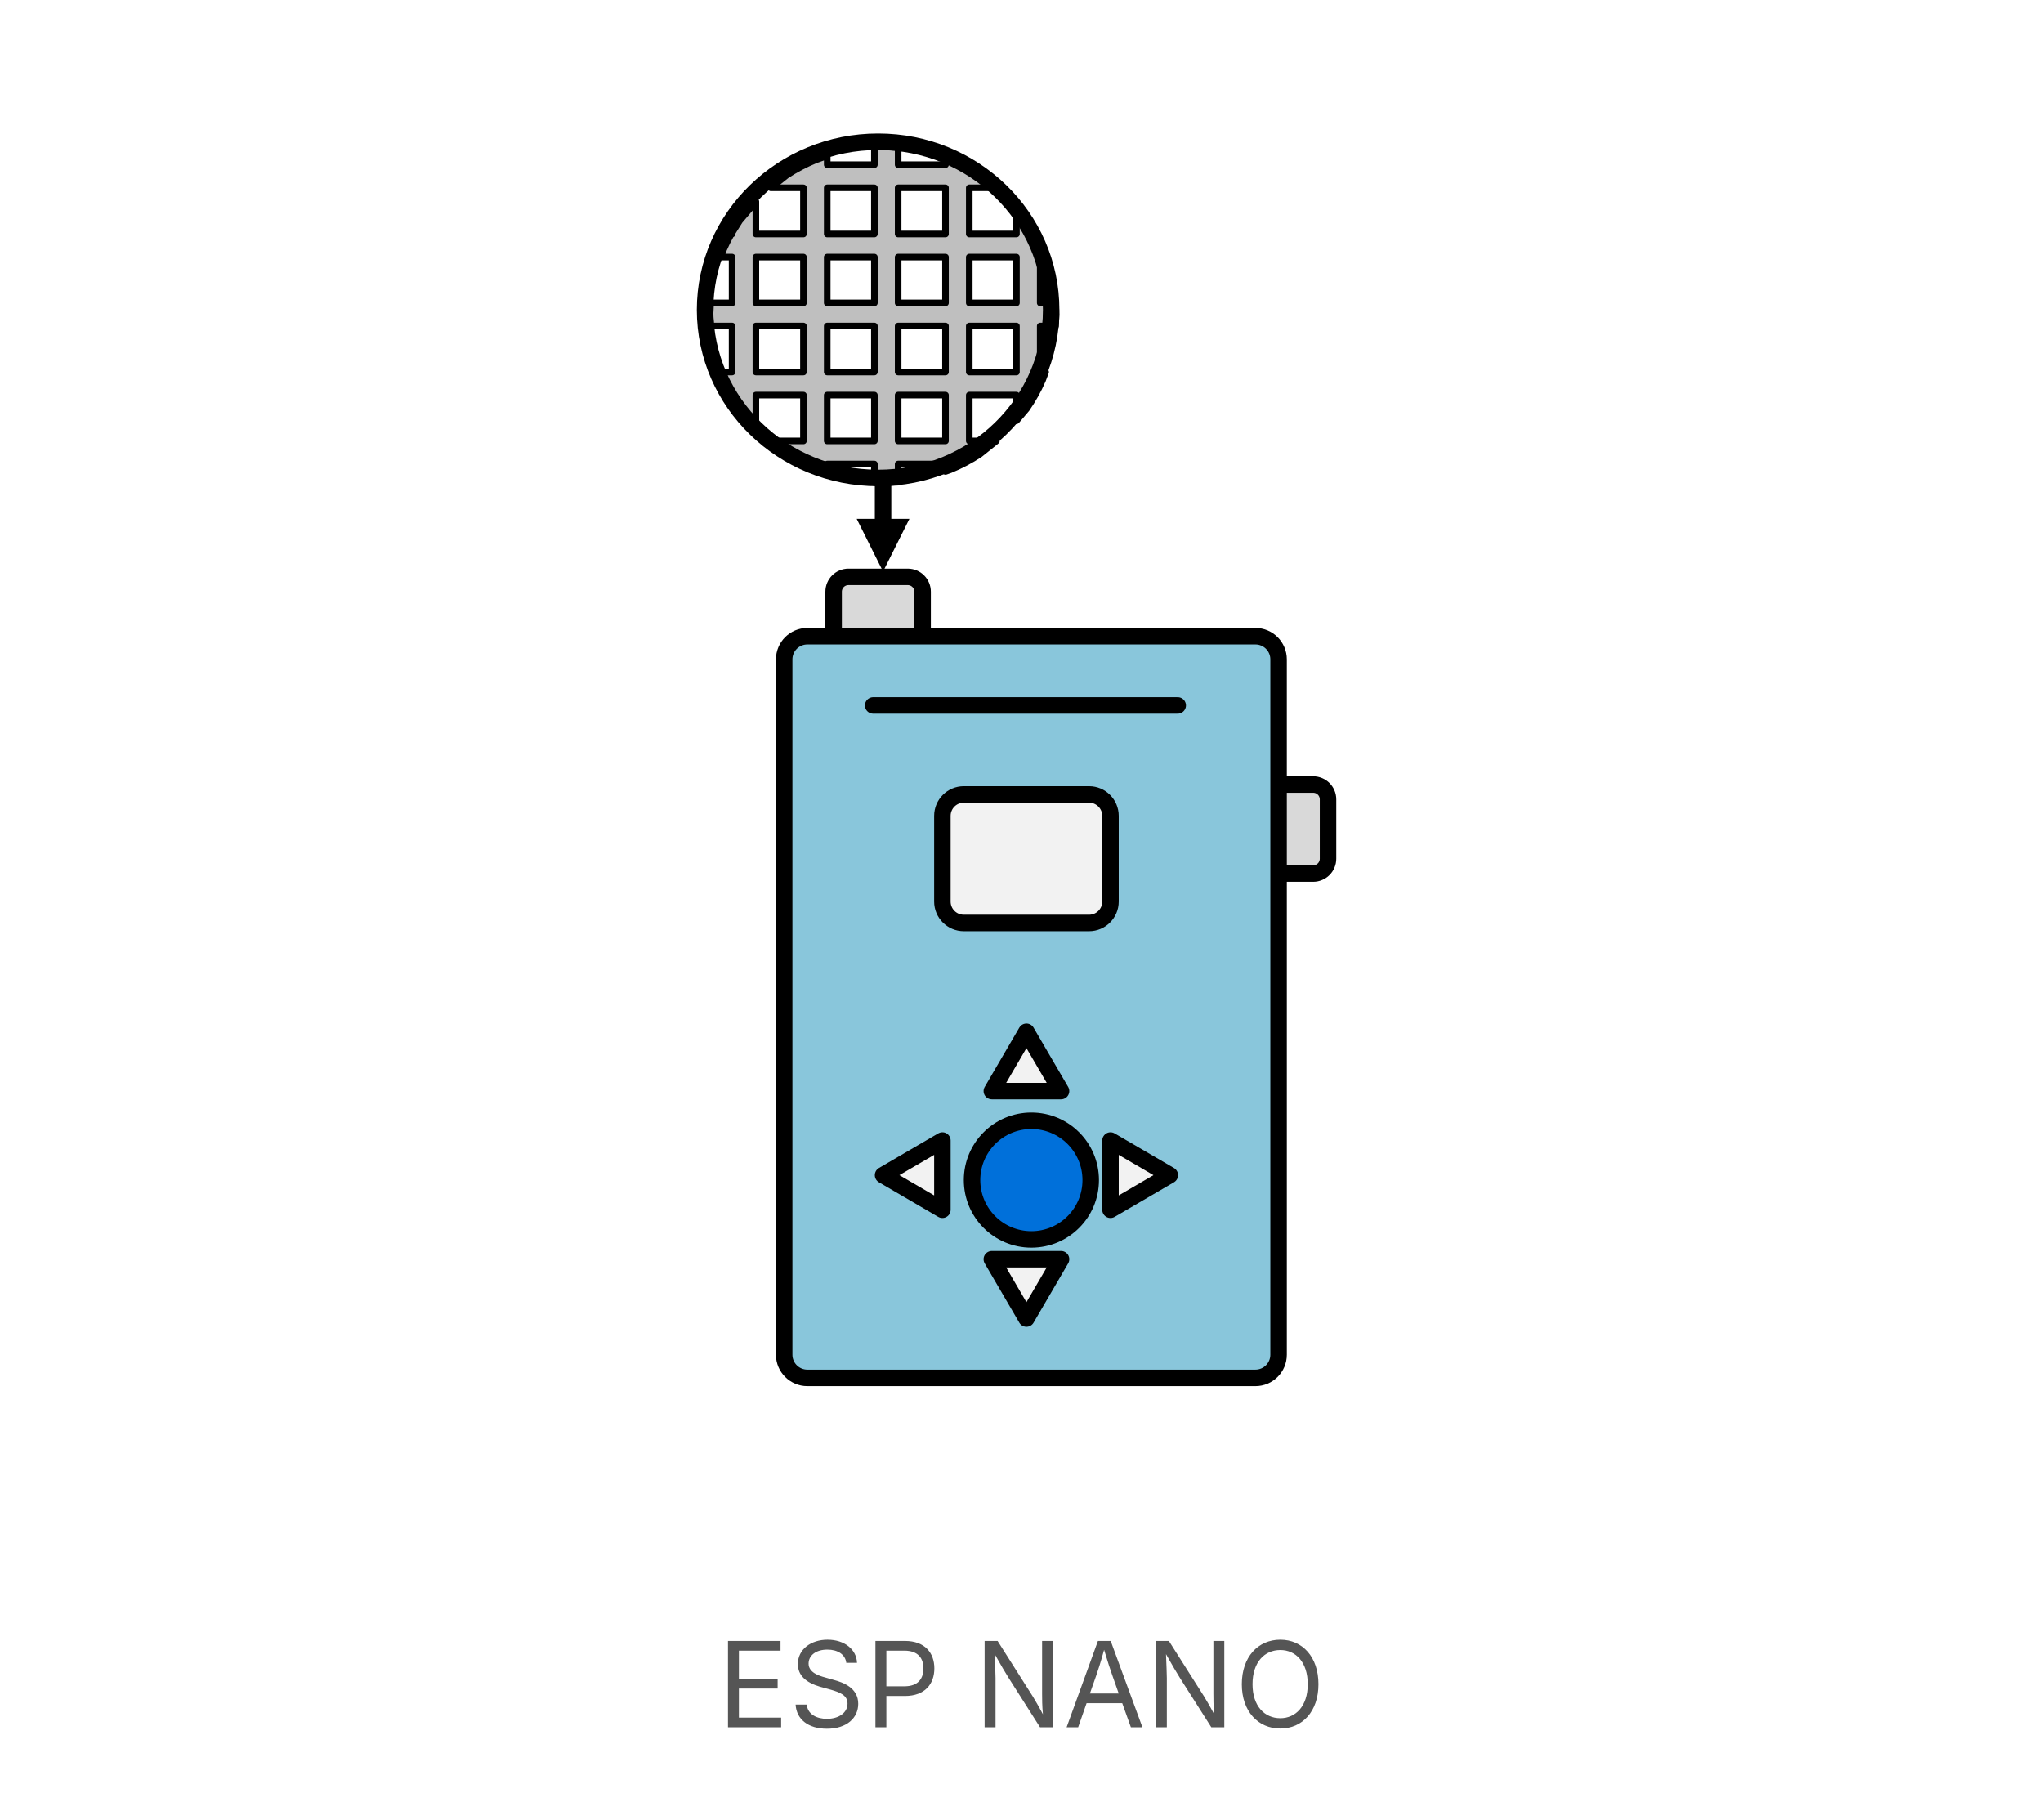
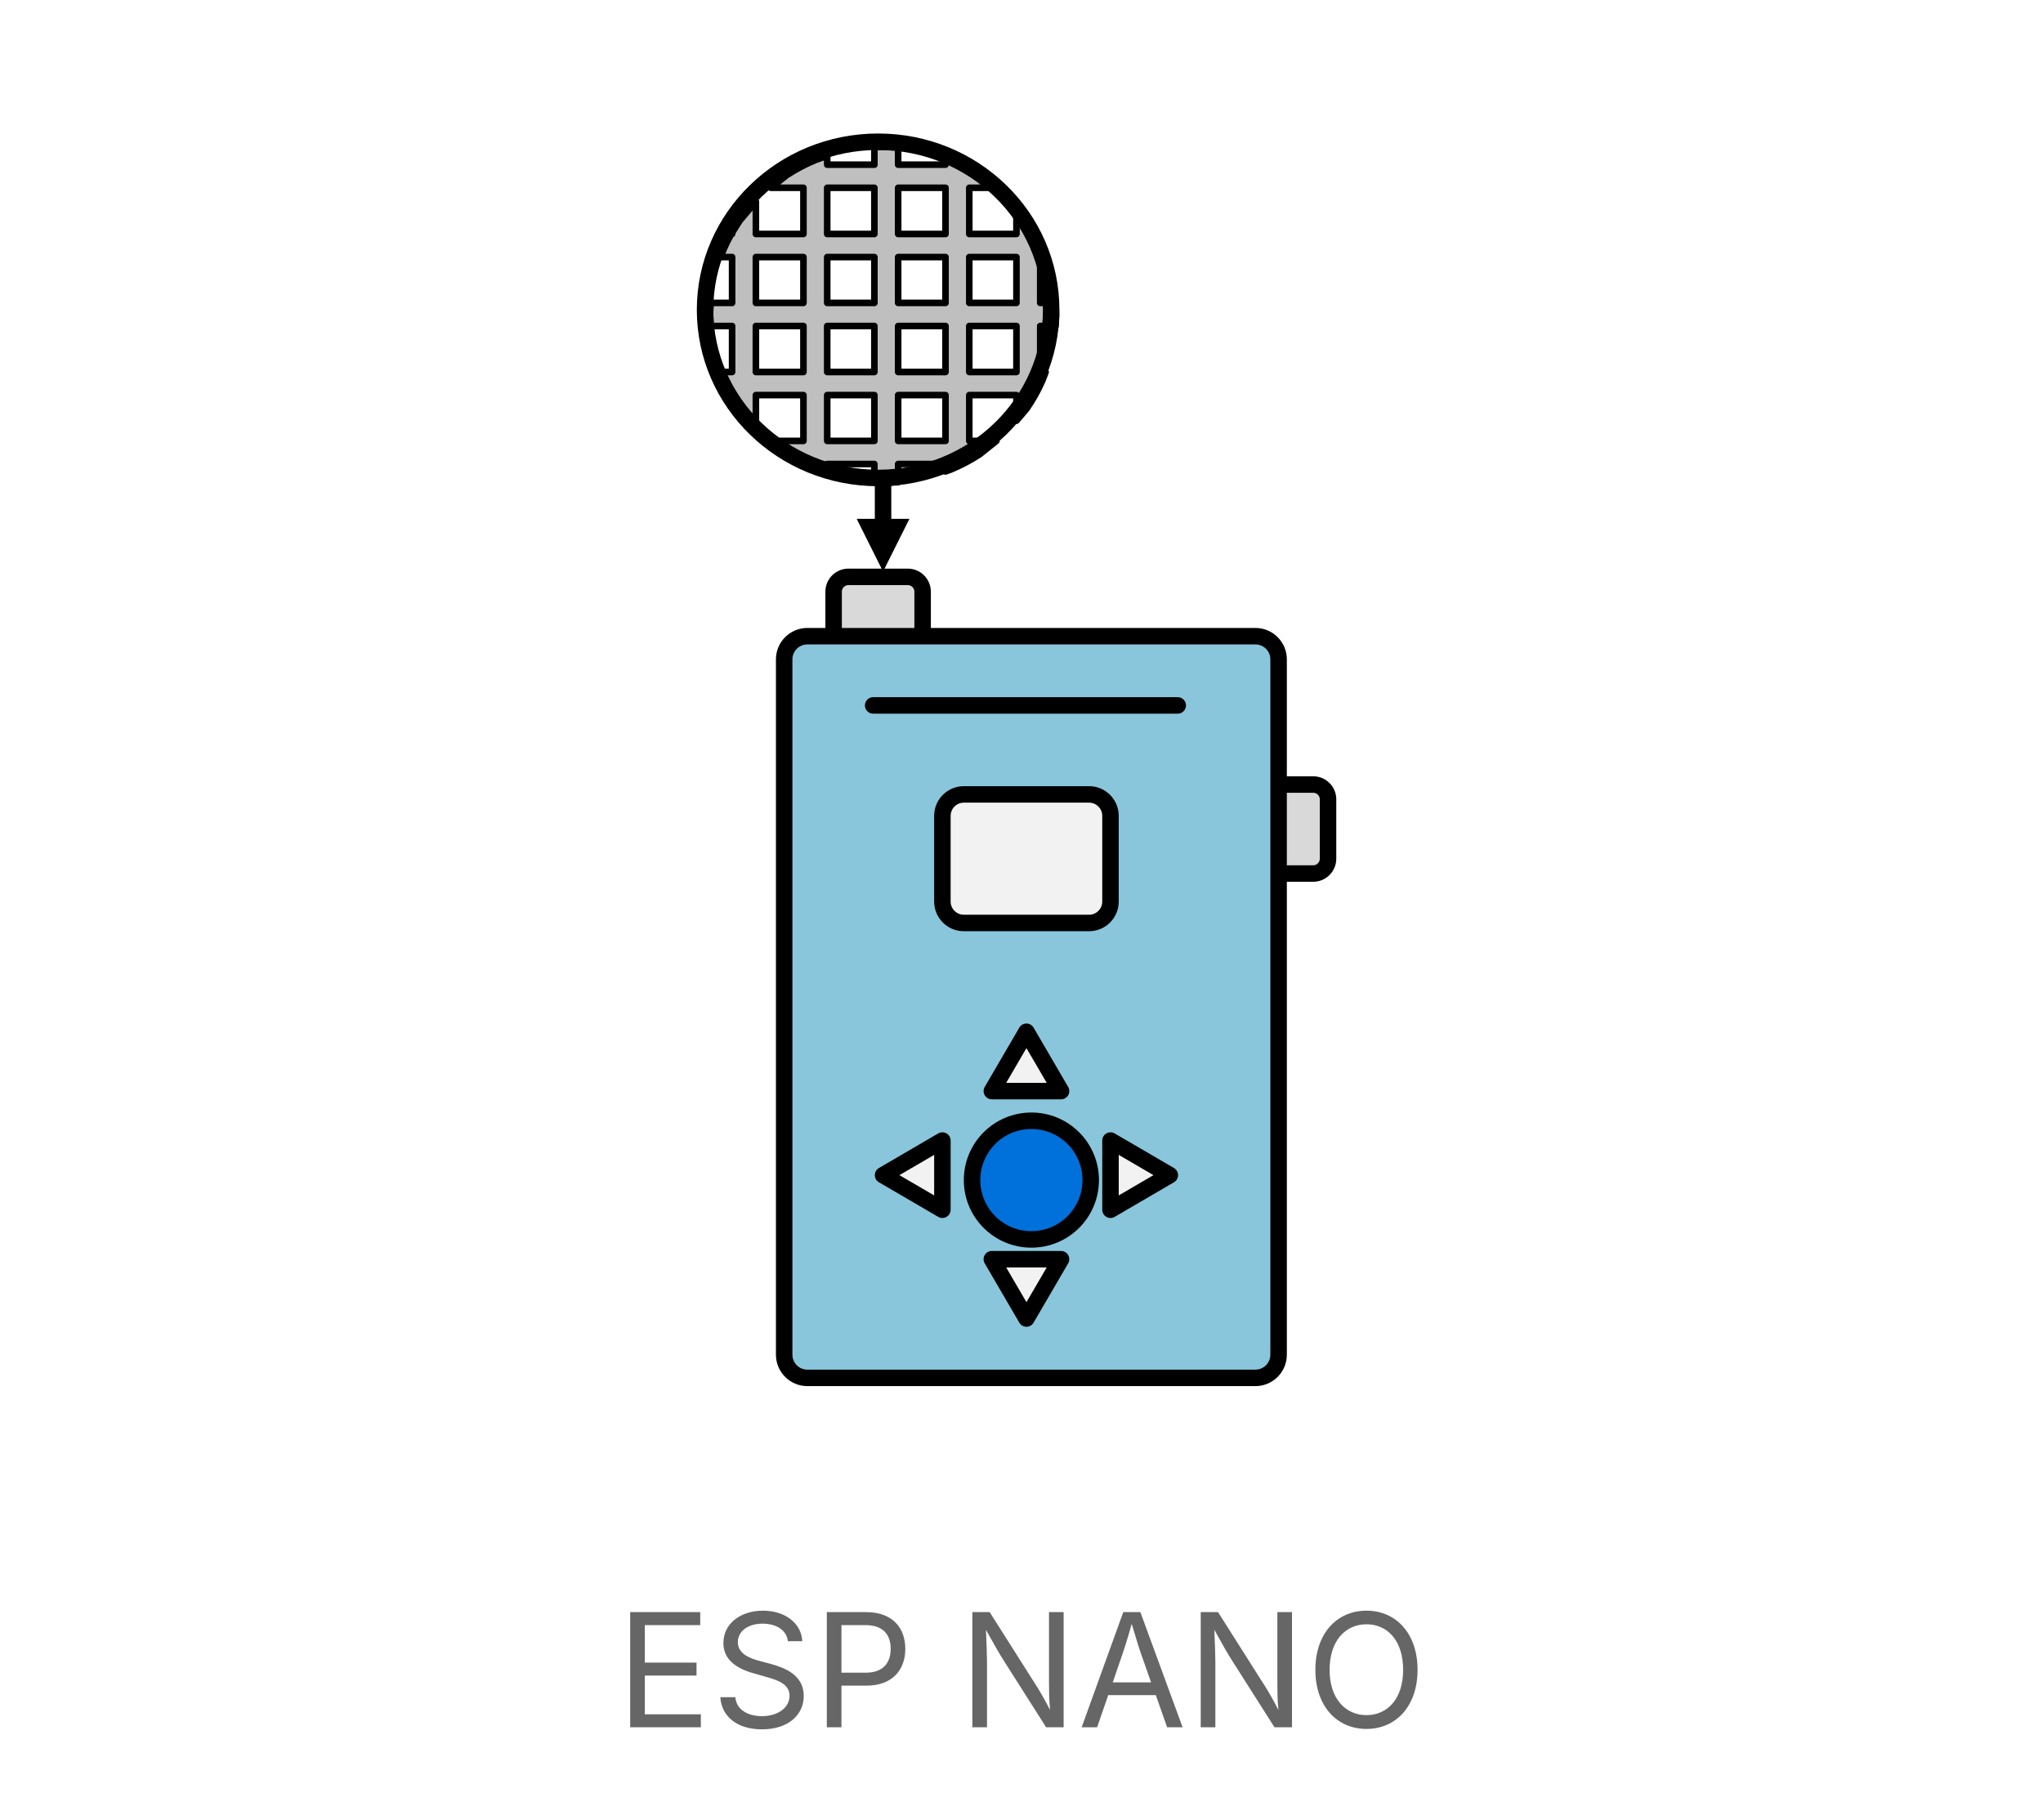
<svg xmlns="http://www.w3.org/2000/svg" width="130.25px" height="116px" overflow="hidden" viewBox="-40.375 -10.0 130.25 138">
  <rect id="bounding-box" x="-40.375" y="-10" width="130.25" height="116" fill="none" pointer-events="all" />
  <g id="svg_scaling_group" transform="scale(0.7499985)">
    <g transform="translate(-318 -100)">
      <path d="M380.5 166C381.328 166 382 166.672 382 167.5L382 173.5C382 174.328 381.328 175 380.5 175L372.5 175C371.672 175 371 174.328 371 173.5L371 167.5C371 166.672 371.672 166 372.5 166Z" stroke="#000000" stroke-width="1.667" stroke-linecap="round" stroke-linejoin="round" stroke-miterlimit="10" fill="#D9D9D9" fill-rule="evenodd" />
      <path d="M332 146.5C332 145.672 332.672 145 333.5 145L339.5 145C340.328 145 341 145.672 341 146.5L341 154.5C341 155.328 340.328 156 339.5 156L333.5 156C332.672 156 332 155.328 332 154.5Z" stroke="#000000" stroke-width="1.667" stroke-linecap="round" stroke-linejoin="round" stroke-miterlimit="10" fill="#D9D9D9" fill-rule="evenodd" />
      <path d="M327 153.342C327 152.049 328.049 151 329.342 151L374.658 151C375.951 151 377 152.049 377 153.342L377 223.658C377 224.951 375.951 226 374.658 226L329.342 226C328.049 226 327 224.951 327 223.658Z" stroke="#000000" stroke-width="1.667" stroke-linecap="round" stroke-linejoin="round" stroke-miterlimit="10" fill="#89C6DB" fill-rule="evenodd" />
      <path d="M343 169.167C343 167.97 343.97 167 345.167 167L357.833 167C359.03 167 360 167.97 360 169.167L360 177.833C360 179.03 359.03 180 357.833 180L345.167 180C343.97 180 343 179.03 343 177.833Z" stroke="#000000" stroke-width="1.667" stroke-linecap="round" stroke-linejoin="round" stroke-miterlimit="10" fill="#F2F2F2" fill-rule="evenodd" />
      <path d="M345.719 117.298 350.489 117.298 350.489 112.664 345.719 112.664ZM345.719 124.285 350.489 124.285 350.489 119.633 345.719 119.633ZM338.526 110.328 343.314 110.328 343.314 105.657 338.526 105.657ZM338.526 117.298 343.314 117.298 343.314 112.664 338.526 112.664ZM338.526 124.285 343.314 124.285 343.314 119.633 338.526 119.633ZM338.526 131.254 343.314 131.254 343.314 126.62 338.526 126.62ZM331.352 110.328 336.122 110.328 336.122 105.657 331.352 105.657ZM331.352 117.298 336.122 117.298 336.122 112.664 331.352 112.664ZM331.352 124.285 336.122 124.285 336.122 119.633 331.352 119.633ZM331.352 131.254 336.122 131.254 336.122 126.62 331.352 126.62ZM324.139 117.298 328.948 117.298 328.948 112.664 324.139 112.664ZM324.139 124.285 328.948 124.285 328.948 119.633 324.139 119.633ZM319.5 118.5 319.562 117.298 321.734 117.298 321.734 112.664 320.581 112.664 320.875 111.883C321.097 111.374 321.343 110.879 321.612 110.397L321.655 110.328 321.734 110.328 321.734 110.202 322.489 108.995 324.139 107.052 324.139 110.328 328.948 110.328 328.948 105.657 325.652 105.657 327.216 104.403C328.147 103.792 329.141 103.266 330.188 102.836L331.352 102.422 331.352 103.321 336.122 103.321 336.122 101.543 337 101.5 338.526 101.575 338.526 103.321 343.314 103.321 343.314 102.659 343.812 102.836C344.859 103.266 345.853 103.792 346.784 104.403L348.348 105.657 345.719 105.657 345.719 110.328 350.489 110.328 350.489 107.791 351.511 108.995C352.14 109.9 352.682 110.866 353.125 111.883L353.419 112.664 352.893 112.664 352.893 117.298 354.438 117.298 354.5 118.5 354.441 119.633 352.893 119.633 352.893 124.285 353.439 124.285 353.125 125.117C352.682 126.134 352.14 127.101 351.511 128.005L350.489 129.209 350.489 126.62 345.719 126.62 345.719 131.254 348.46 131.254 346.784 132.597C345.853 133.208 344.859 133.734 343.812 134.164L343.314 134.341 343.314 133.59 338.526 133.59 338.526 135.425 337 135.5 336.122 135.457 336.122 133.59 331.352 133.59 331.352 134.578 330.188 134.164C329.141 133.734 328.147 133.208 327.216 132.597L325.54 131.254 328.948 131.254 328.948 126.62 324.139 126.62 324.139 129.948 322.489 128.005 321.734 126.799 321.734 126.62 321.623 126.62 321.612 126.603C321.343 126.122 321.097 125.626 320.875 125.117L320.561 124.285 321.734 124.285 321.734 119.633 319.559 119.633Z" stroke="#000000" stroke-width="0.667" stroke-linecap="round" stroke-linejoin="round" stroke-miterlimit="10" fill="#BFBFBF" fill-rule="evenodd" />
      <path d="M336.5 135C326.835 135 319 127.389 319 118 319 108.611 326.835 101 336.5 101 346.165 101 354 108.611 354 118 354 127.389 346.165 135 336.5 135Z" stroke="#000000" stroke-width="1.667" stroke-miterlimit="8" fill="none" fill-rule="evenodd" />
      <path d="M337.833 135 337.833 140.465 336.167 140.465 336.167 135ZM339.667 139.132 337 144.465 334.333 139.132Z" />
      <path d="M346 206C346 202.686 348.686 200 352 200 355.314 200 358 202.686 358 206 358 209.314 355.314 212 352 212 348.686 212 346 209.314 346 206Z" stroke="#000000" stroke-width="1.667" stroke-miterlimit="8" fill="#0070DA" fill-rule="evenodd" />
      <path d="M348 197 351.5 191 355 197Z" stroke="#000000" stroke-width="1.667" stroke-linecap="round" stroke-linejoin="round" stroke-miterlimit="10" fill="#F2F2F2" fill-rule="evenodd" />
      <path d="M355 214 351.5 220 348 214Z" stroke="#000000" stroke-width="1.667" stroke-linecap="round" stroke-linejoin="round" stroke-miterlimit="10" fill="#F2F2F2" fill-rule="evenodd" />
      <path d="M360 202 366 205.5 360 209Z" stroke="#000000" stroke-width="1.667" stroke-linecap="round" stroke-linejoin="round" stroke-miterlimit="10" fill="#F2F2F2" fill-rule="evenodd" />
      <path d="M343 209 337 205.5 343 202Z" stroke="#000000" stroke-width="1.667" stroke-linecap="round" stroke-linejoin="round" stroke-miterlimit="10" fill="#F2F2F2" fill-rule="evenodd" />
      <path d="M336 158 366.8 158" stroke="#000000" stroke-width="1.667" stroke-linecap="round" stroke-linejoin="round" stroke-miterlimit="10" fill="#F2F2F2" fill-rule="evenodd" />
    </g>
  </g>
-   <text x="24.75" y="121" text-anchor="middle" font-family="-apple-system, BlinkMacSystemFont, sans-serif" font-size="9" fill="#555555" data-labeled="true">ESP NANO</text>
+   <text x="24.75" y="121" text-anchor="middle" font-family="-apple-system, BlinkMacSystemFont, sans-serif" font-size="12" fill="#666666" data-labeled="true">ESP NANO</text>
</svg>
